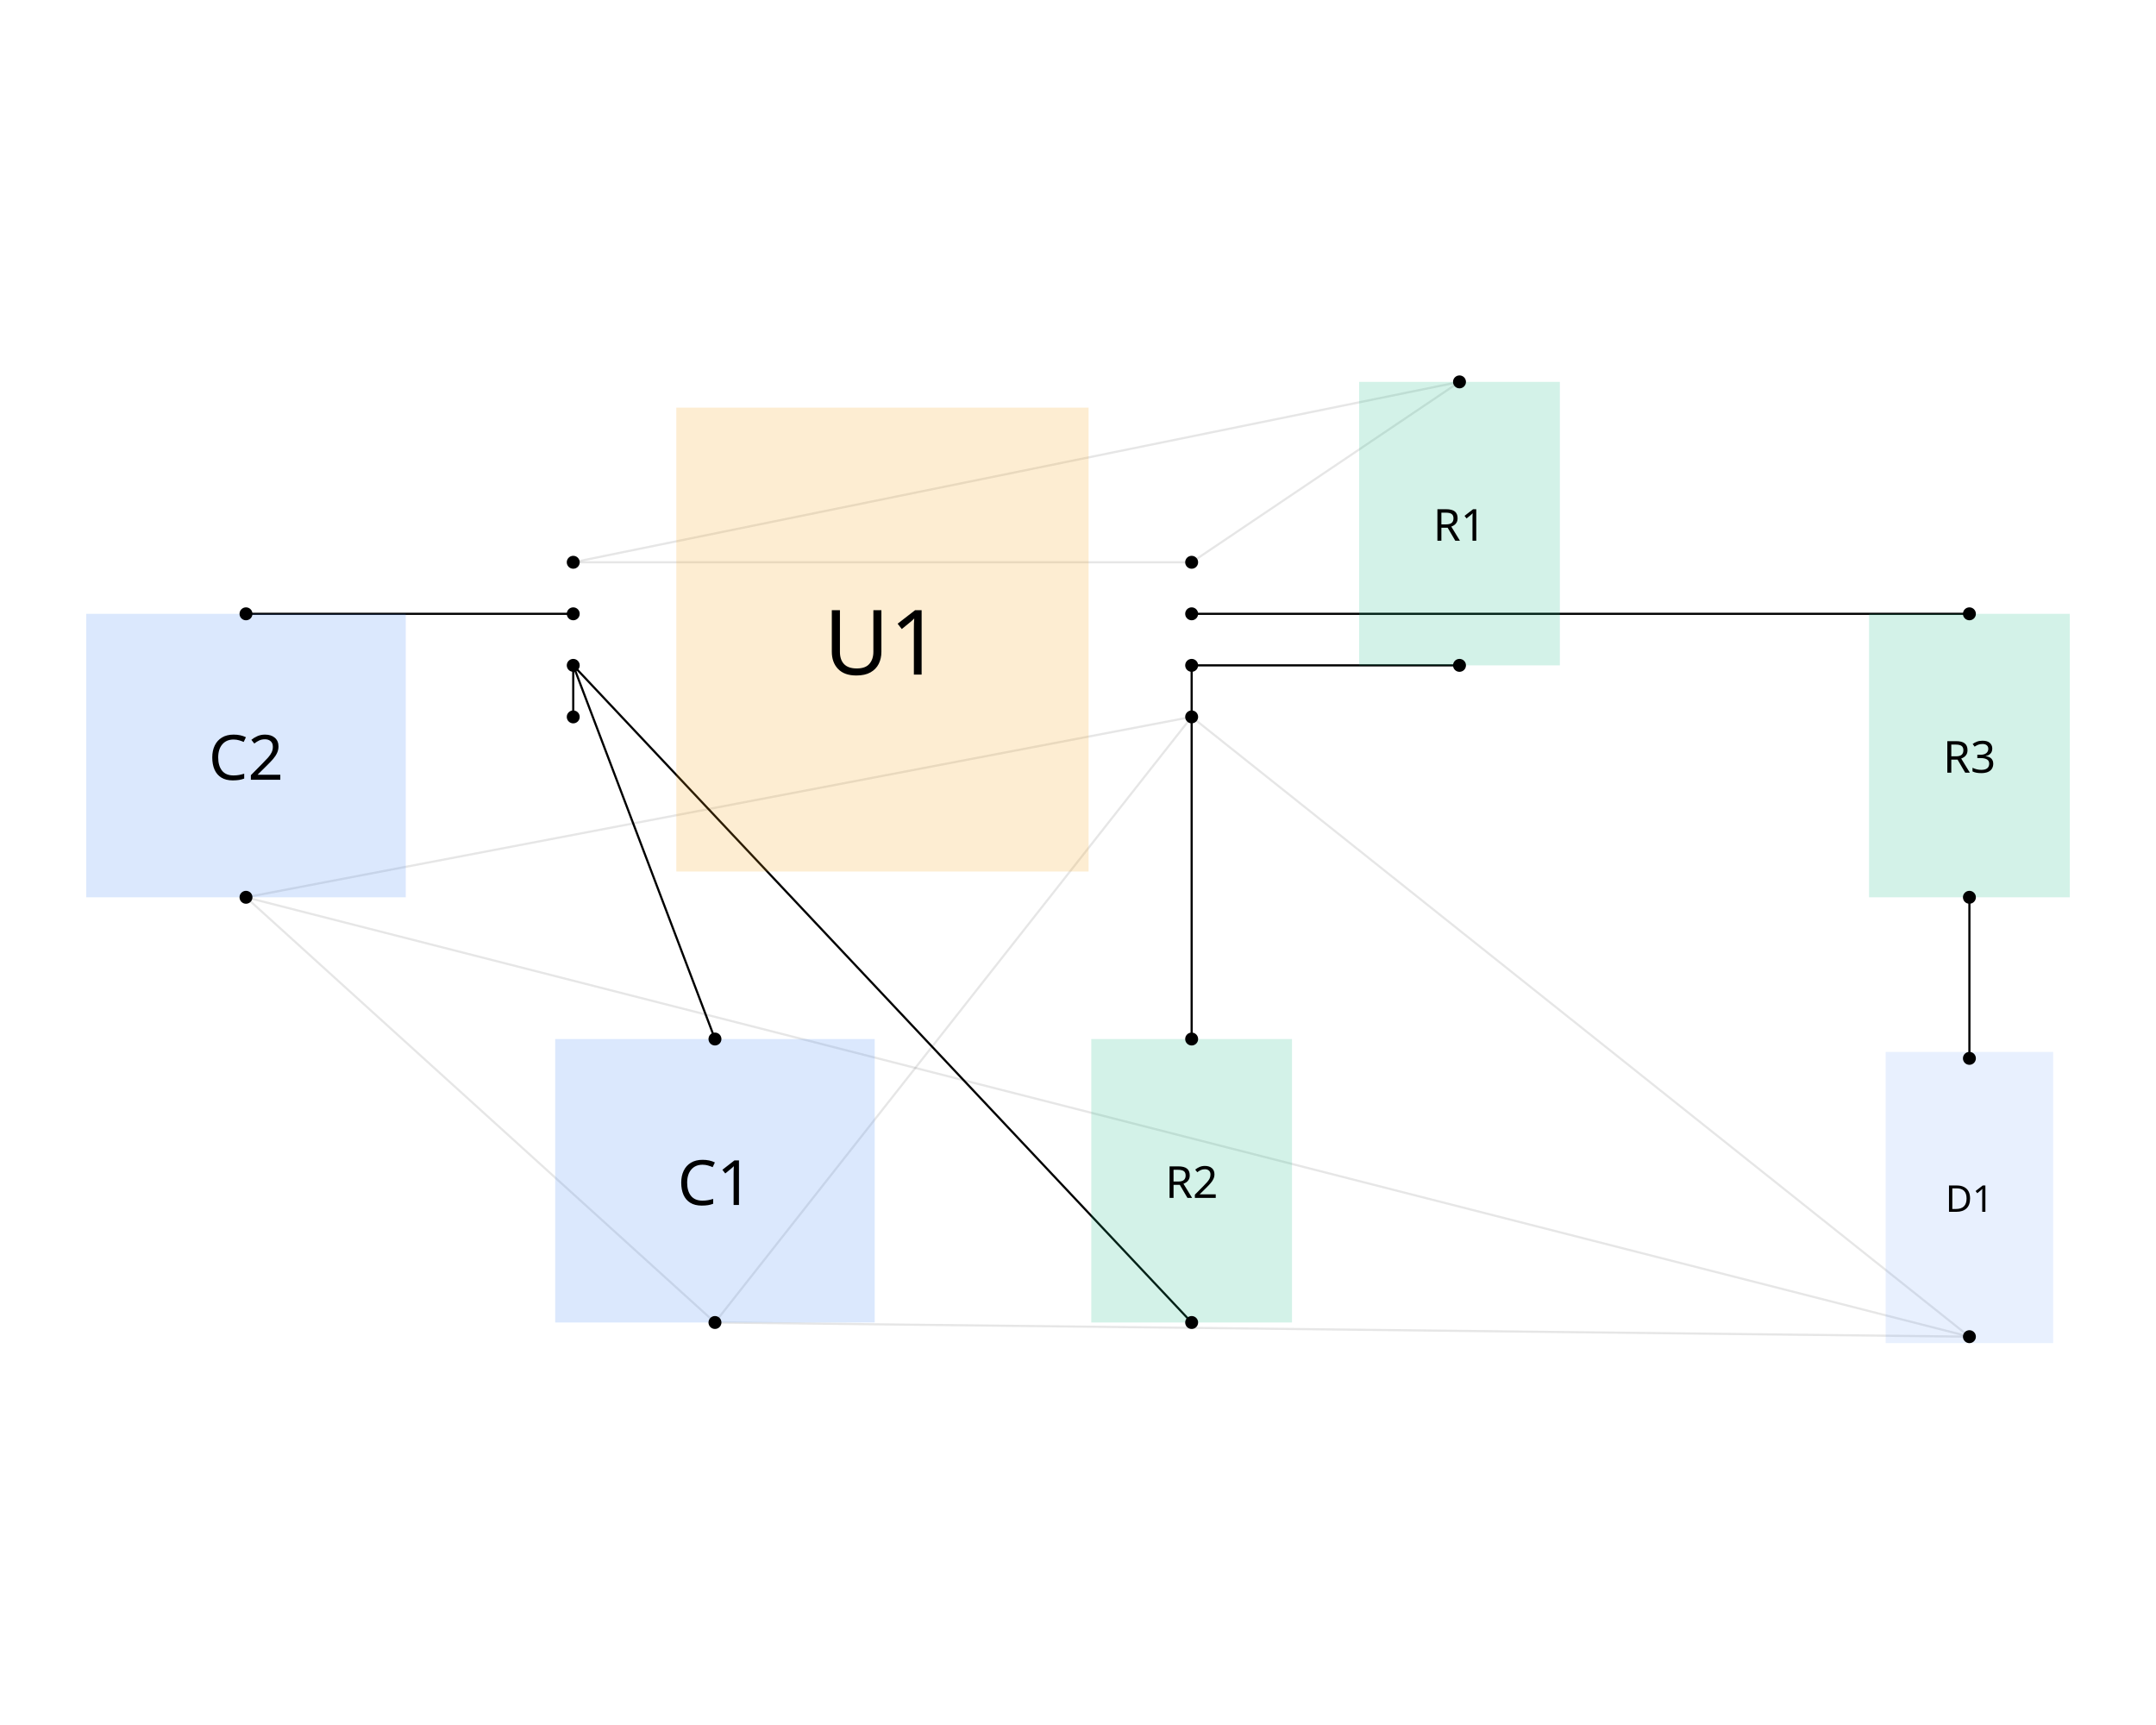
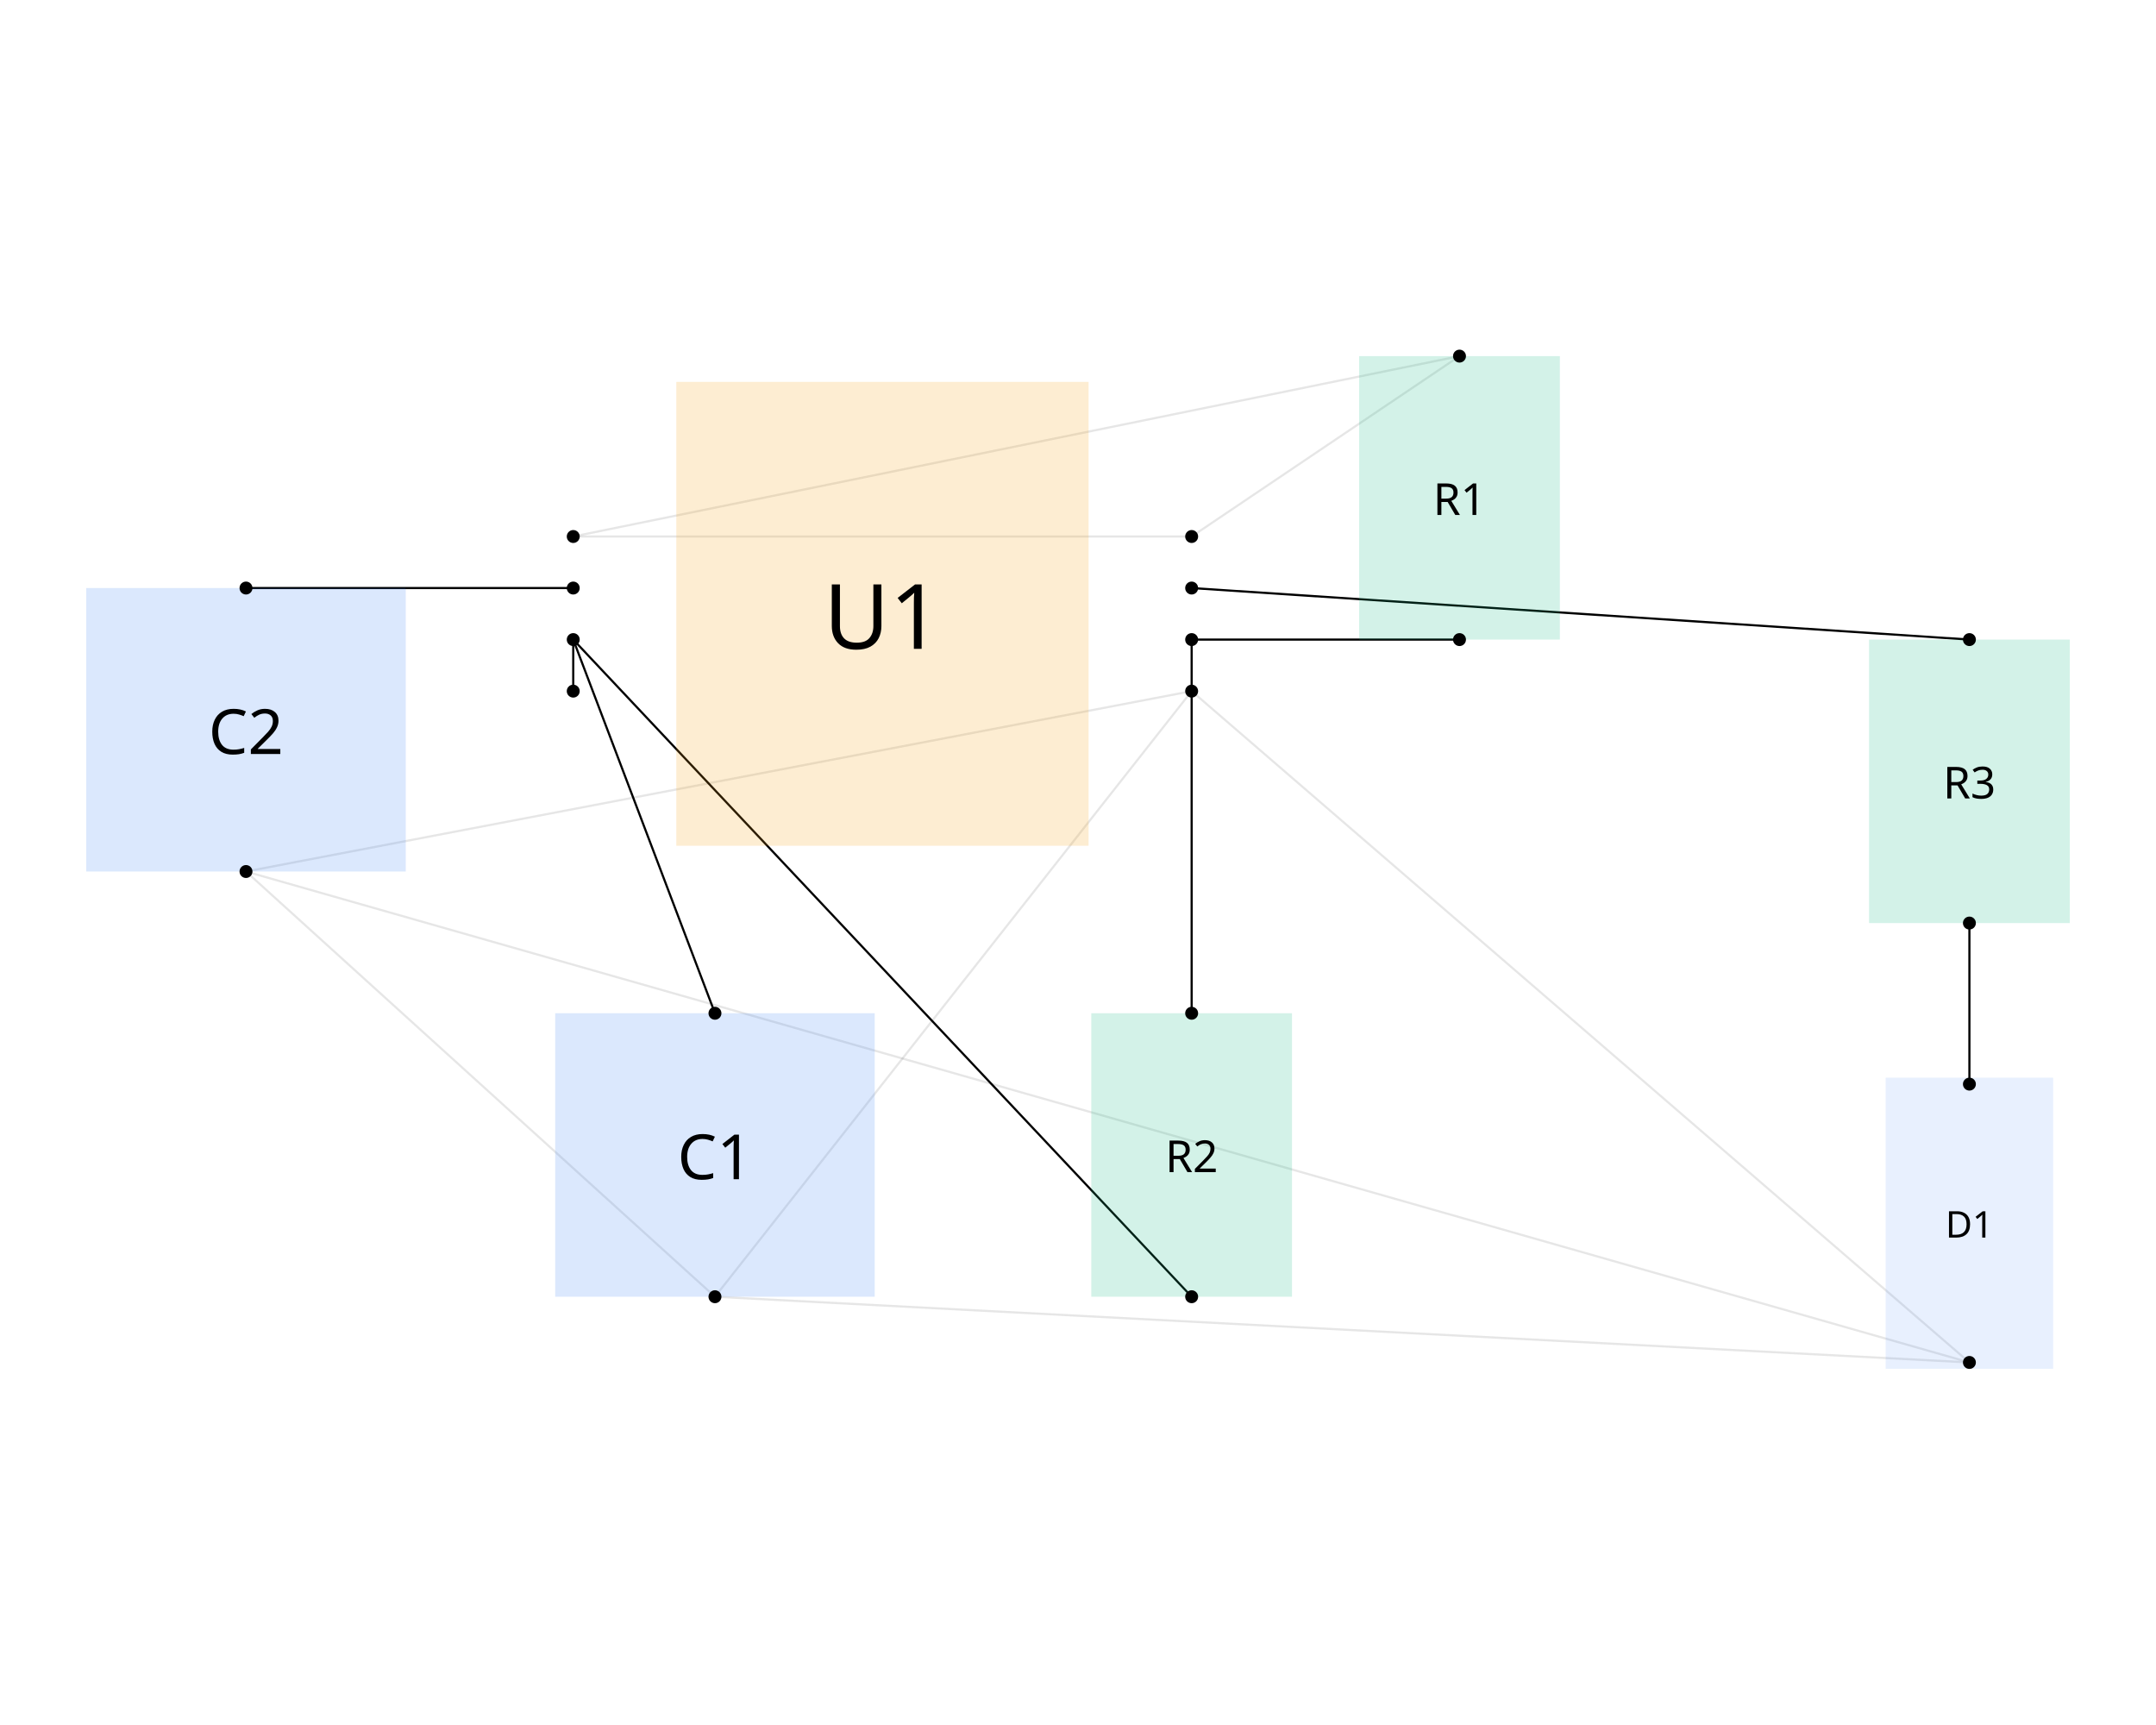
<svg xmlns="http://www.w3.org/2000/svg" width="1000" height="800" viewBox="0 0 1000 800">
  <rect width="100%" height="100%" fill="white" />
  <g>
-     <polyline data-points="1.4305446500000008,0.525 -0.4194553499999998,-1.825" data-type="line" data-label="" points="552.716,332.474 331.615,613.333" fill="none" stroke="rgba(0,0,0,0.1)" stroke-width="1px" />
+     <polyline data-points="1.4305446500000008,0.525 -0.4194553499999998,-1.825" data-type="line" data-label="" points="552.716,320.523 331.615,601.382" fill="none" stroke="rgba(0,0,0,0.1)" stroke-width="1px" />
  </g>
  <g>
-     <polyline data-points="1.4305446500000008,0.525 -2.2394553499999996,-0.17500000000000016" data-type="line" data-label="" points="552.716,332.474 114.099,416.134" fill="none" stroke="rgba(0,0,0,0.1)" stroke-width="1px" />
+     <polyline data-points="1.4305446500000008,0.525 -2.2394553499999996,-0.17500000000000016" data-type="line" data-label="" points="552.716,320.523 114.099,404.183" fill="none" stroke="rgba(0,0,0,0.1)" stroke-width="1px" />
  </g>
  <g>
-     <polyline data-points="1.4305446500000008,0.525 4.448910699999999,-1.8800000000000003" data-type="line" data-label="" points="552.716,332.474 913.455,619.906" fill="none" stroke="rgba(0,0,0,0.1)" stroke-width="1px" />
+     <polyline data-points="1.4305446500000008,0.525 4.448910699999999,-2.08" data-type="line" data-label="" points="552.716,320.523 913.455,631.858" fill="none" stroke="rgba(0,0,0,0.1)" stroke-width="1px" />
  </g>
  <g>
-     <polyline data-points="-0.4194553499999998,-1.825 -2.2394553499999996,-0.17500000000000016" data-type="line" data-label="" points="331.615,613.333 114.099,416.134" fill="none" stroke="rgba(0,0,0,0.1)" stroke-width="1px" />
+     <polyline data-points="-0.4194553499999998,-1.825 -2.2394553499999996,-0.17500000000000016" data-type="line" data-label="" points="331.615,601.382 114.099,404.183" fill="none" stroke="rgba(0,0,0,0.1)" stroke-width="1px" />
  </g>
  <g>
-     <polyline data-points="-0.4194553499999998,-1.825 4.448910699999999,-1.8800000000000003" data-type="line" data-label="" points="331.615,613.333 913.455,619.906" fill="none" stroke="rgba(0,0,0,0.1)" stroke-width="1px" />
+     <polyline data-points="-0.4194553499999998,-1.825 4.448910699999999,-2.08" data-type="line" data-label="" points="331.615,601.382 913.455,631.858" fill="none" stroke="rgba(0,0,0,0.1)" stroke-width="1px" />
  </g>
  <g>
-     <polyline data-points="-2.2394553499999996,-0.17500000000000016 4.448910699999999,-1.8800000000000003" data-type="line" data-label="" points="114.099,416.134 913.455,619.906" fill="none" stroke="rgba(0,0,0,0.1)" stroke-width="1px" />
+     <polyline data-points="-2.2394553499999996,-0.17500000000000016 4.448910699999999,-2.08" data-type="line" data-label="" points="114.099,404.183 913.455,631.858" fill="none" stroke="rgba(0,0,0,0.1)" stroke-width="1px" />
  </g>
  <g>
-     <polyline data-points="-0.9694553499999996,1.125 1.4305446500000008,1.125" data-type="line" data-label="" points="265.882,260.766 552.716,260.766" fill="none" stroke="rgba(0,0,0,0.1)" stroke-width="1px" />
+     <polyline data-points="-0.9694553499999996,1.125 1.4305446500000008,1.125" data-type="line" data-label="" points="265.882,248.814 552.716,248.814" fill="none" stroke="rgba(0,0,0,0.1)" stroke-width="1px" />
  </g>
  <g>
-     <polyline data-points="-0.9694553499999996,1.125 2.47,1.8250000000000004" data-type="line" data-label="" points="265.882,260.766 676.946,177.106" fill="none" stroke="rgba(0,0,0,0.1)" stroke-width="1px" />
+     <polyline data-points="-0.9694553499999996,1.125 2.47,1.8250000000000004" data-type="line" data-label="" points="265.882,248.814 676.946,165.154" fill="none" stroke="rgba(0,0,0,0.1)" stroke-width="1px" />
  </g>
  <g>
-     <polyline data-points="1.4305446500000008,1.125 2.47,1.8250000000000004" data-type="line" data-label="" points="552.716,260.766 676.946,177.106" fill="none" stroke="rgba(0,0,0,0.1)" stroke-width="1px" />
+     <polyline data-points="1.4305446500000008,1.125 2.47,1.8250000000000004" data-type="line" data-label="" points="552.716,248.814 676.946,165.154" fill="none" stroke="rgba(0,0,0,0.1)" stroke-width="1px" />
  </g>
  <g>
-     <polyline data-points="-0.9694553499999996,0.7250000000000001 -0.9694553499999996,0.525" data-type="line" data-label="" points="265.882,308.572 265.882,332.474" fill="none" stroke="black" stroke-width="1px" />
+     <polyline data-points="-0.9694553499999996,0.7250000000000001 -0.9694553499999996,0.525" data-type="line" data-label="" points="265.882,296.62 265.882,320.523" fill="none" stroke="black" stroke-width="1px" />
  </g>
  <g>
-     <polyline data-points="1.4305446500000008,-1.825 -0.9694553499999996,0.7250000000000001" data-type="line" data-label="" points="552.716,613.333 265.882,308.572" fill="none" stroke="black" stroke-width="1px" />
+     <polyline data-points="1.4305446500000008,-1.825 -0.9694553499999996,0.7250000000000001" data-type="line" data-label="" points="552.716,601.382 265.882,296.62" fill="none" stroke="black" stroke-width="1px" />
  </g>
  <g>
-     <polyline data-points="-0.9694553499999996,0.7250000000000001 -0.41945534999999956,-0.7249999999999999" data-type="line" data-label="" points="265.882,308.572 331.615,481.867" fill="none" stroke="black" stroke-width="1px" />
+     <polyline data-points="-0.9694553499999996,0.7250000000000001 -0.41945534999999956,-0.7249999999999999" data-type="line" data-label="" points="265.882,296.62 331.615,469.916" fill="none" stroke="black" stroke-width="1px" />
  </g>
  <g>
-     <polyline data-points="1.4305446500000008,0.925 4.448910699999999,0.9249999999999997" data-type="line" data-label="" points="552.716,284.669 913.455,284.669" fill="none" stroke="black" stroke-width="1px" />
+     <polyline data-points="1.4305446500000008,0.925 4.448910699999999,0.7249999999999996" data-type="line" data-label="" points="552.716,272.717 913.455,296.62" fill="none" stroke="black" stroke-width="1px" />
  </g>
  <g>
-     <polyline data-points="-0.9694553499999996,0.925 -2.2394553499999996,0.9249999999999999" data-type="line" data-label="" points="265.882,284.669 114.099,284.669" fill="none" stroke="black" stroke-width="1px" />
+     <polyline data-points="-0.9694553499999996,0.925 -2.2394553499999996,0.9249999999999999" data-type="line" data-label="" points="265.882,272.717 114.099,272.717" fill="none" stroke="black" stroke-width="1px" />
  </g>
  <g>
-     <polyline data-points="2.47,0.7250000000000003 1.4305446500000008,0.7250000000000001" data-type="line" data-label="" points="676.946,308.572 552.716,308.572" fill="none" stroke="black" stroke-width="1px" />
+     <polyline data-points="2.47,0.7250000000000003 1.4305446500000008,0.7250000000000001" data-type="line" data-label="" points="676.946,296.62 552.716,296.62" fill="none" stroke="black" stroke-width="1px" />
  </g>
  <g>
-     <polyline data-points="1.4305446500000008,0.7250000000000001 1.4305446500000008,-0.7249999999999999" data-type="line" data-label="" points="552.716,308.572 552.716,481.867" fill="none" stroke="black" stroke-width="1px" />
+     <polyline data-points="1.4305446500000008,0.7250000000000001 1.4305446500000008,-0.7249999999999999" data-type="line" data-label="" points="552.716,296.62 552.716,469.916" fill="none" stroke="black" stroke-width="1px" />
  </g>
  <g>
-     <polyline data-points="4.448910699999999,-0.17500000000000038 4.448910699999999,-0.8000000000000003" data-type="line" data-label="" points="913.455,416.134 913.455,490.831" fill="none" stroke="black" stroke-width="1px" />
+     <polyline data-points="4.448910699999999,-0.3750000000000004 4.448910699999999,-1.0000000000000002" data-type="line" data-label="" points="913.455,428.086 913.455,502.782" fill="none" stroke="black" stroke-width="1px" />
  </g>
  <g>
-     <rect data-type="rect" data-label="U1" data-x="0.23054465000000057" data-y="0.8250000000000001" x="313.688" y="189.057" width="191.223" height="215.126" fill="rgba(245, 158, 11, 0.18)" stroke="none" stroke-width="0.008" />
+     <rect data-type="rect" data-label="U1" data-x="0.23054465000000057" data-y="0.8250000000000001" x="313.688" y="177.106" width="191.223" height="215.126" fill="rgba(245, 158, 11, 0.18)" stroke="none" stroke-width="0.008" />
  </g>
  <g>
-     <rect data-type="rect" data-label="R1" data-x="2.47" data-y="1.2750000000000004" x="630.401" y="177.106" width="93.091" height="131.466" fill="rgba(16, 185, 129, 0.18)" stroke="none" stroke-width="0.008" />
+     <rect data-type="rect" data-label="R1" data-x="2.47" data-y="1.2750000000000004" x="630.401" y="165.154" width="93.091" height="131.466" fill="rgba(16, 185, 129, 0.18)" stroke="none" stroke-width="0.008" />
  </g>
  <g>
-     <rect data-type="rect" data-label="R2" data-x="1.4305446500000008" data-y="-1.275" x="506.171" y="481.867" width="93.091" height="131.466" fill="rgba(16, 185, 129, 0.18)" stroke="none" stroke-width="0.008" />
+     <rect data-type="rect" data-label="R2" data-x="1.4305446500000008" data-y="-1.275" x="506.171" y="469.916" width="93.091" height="131.466" fill="rgba(16, 185, 129, 0.18)" stroke="none" stroke-width="0.008" />
  </g>
  <g>
-     <rect data-type="rect" data-label="C1" data-x="-0.41945534999999967" data-y="-1.275" x="257.516" y="481.867" width="148.198" height="131.466" fill="rgba(59, 130, 246, 0.18)" stroke="none" stroke-width="0.008" />
+     <rect data-type="rect" data-label="C1" data-x="-0.41945534999999967" data-y="-1.275" x="257.516" y="469.916" width="148.198" height="131.466" fill="rgba(59, 130, 246, 0.18)" stroke="none" stroke-width="0.008" />
  </g>
  <g>
-     <rect data-type="rect" data-label="C2" data-x="-2.2394553499999996" data-y="0.3749999999999999" x="40" y="284.669" width="148.198" height="131.466" fill="rgba(59, 130, 246, 0.18)" stroke="none" stroke-width="0.008" />
+     <rect data-type="rect" data-label="C2" data-x="-2.2394553499999996" data-y="0.3749999999999999" x="40" y="272.717" width="148.198" height="131.466" fill="rgba(59, 130, 246, 0.18)" stroke="none" stroke-width="0.008" />
  </g>
  <g>
-     <rect data-type="rect" data-label="D1" data-x="4.448910699999999" data-y="-1.3400000000000003" x="874.612" y="487.843" width="77.684" height="135.051" fill="rgba(59, 130, 246, 0.12)" stroke="none" stroke-width="0.008" />
+     <rect data-type="rect" data-label="D1" data-x="4.448910699999999" data-y="-1.5400000000000003" x="874.612" y="499.794" width="77.684" height="135.051" fill="rgba(59, 130, 246, 0.12)" stroke="none" stroke-width="0.008" />
  </g>
  <g>
-     <rect data-type="rect" data-label="R3" data-x="4.448910699999999" data-y="0.37499999999999967" x="866.909" y="284.669" width="93.091" height="131.466" fill="rgba(16, 185, 129, 0.18)" stroke="none" stroke-width="0.008" />
+     <rect data-type="rect" data-label="R3" data-x="4.448910699999999" data-y="0.17499999999999966" x="866.909" y="296.62" width="93.091" height="131.466" fill="rgba(16, 185, 129, 0.18)" stroke="none" stroke-width="0.008" />
  </g>
-   <text data-type="text" data-label="U1" data-x="0.23054465000000057" data-y="0.8250000000000001" x="409.299" y="296.62" fill="black" font-size="41.83" font-family="sans-serif" text-anchor="middle" dominant-baseline="central">U1</text>
-   <text data-type="text" data-label="R1" data-x="2.47" data-y="1.2750000000000004" x="676.946" y="242.839" fill="black" font-size="20.48" font-family="sans-serif" text-anchor="middle" dominant-baseline="central">R1</text>
-   <text data-type="text" data-label="R2" data-x="1.4305446500000008" data-y="-1.275" x="552.716" y="547.6" fill="black" font-size="20.48" font-family="sans-serif" text-anchor="middle" dominant-baseline="central">R2</text>
-   <text data-type="text" data-label="C1" data-x="-0.41945534999999967" data-y="-1.275" x="331.615" y="547.6" fill="black" font-size="28.922" font-family="sans-serif" text-anchor="middle" dominant-baseline="central">C1</text>
-   <text data-type="text" data-label="C2" data-x="-2.2394553499999996" data-y="0.3749999999999999" x="114.099" y="350.402" fill="black" font-size="28.922" font-family="sans-serif" text-anchor="middle" dominant-baseline="central">C2</text>
-   <text data-type="text" data-label="D1" data-x="4.448910699999999" data-y="-1.3400000000000003" x="913.455" y="555.369" fill="black" font-size="17.091" font-family="sans-serif" text-anchor="middle" dominant-baseline="central">D1</text>
-   <text data-type="text" data-label="R3" data-x="4.448910699999999" data-y="0.37499999999999967" x="913.455" y="350.402" fill="black" font-size="20.48" font-family="sans-serif" text-anchor="middle" dominant-baseline="central">R3</text>
+   <text data-type="text" data-label="U1" data-x="0.23054465000000057" data-y="0.8250000000000001" x="409.299" y="284.669" fill="black" font-size="41.83" font-family="sans-serif" text-anchor="middle" dominant-baseline="central">U1</text>
+   <text data-type="text" data-label="R1" data-x="2.47" data-y="1.2750000000000004" x="676.946" y="230.887" fill="black" font-size="20.48" font-family="sans-serif" text-anchor="middle" dominant-baseline="central">R1</text>
+   <text data-type="text" data-label="R2" data-x="1.4305446500000008" data-y="-1.275" x="552.716" y="535.649" fill="black" font-size="20.48" font-family="sans-serif" text-anchor="middle" dominant-baseline="central">R2</text>
+   <text data-type="text" data-label="C1" data-x="-0.41945534999999967" data-y="-1.275" x="331.615" y="535.649" fill="black" font-size="28.922" font-family="sans-serif" text-anchor="middle" dominant-baseline="central">C1</text>
+   <text data-type="text" data-label="C2" data-x="-2.2394553499999996" data-y="0.3749999999999999" x="114.099" y="338.45" fill="black" font-size="28.922" font-family="sans-serif" text-anchor="middle" dominant-baseline="central">C2</text>
+   <text data-type="text" data-label="D1" data-x="4.448910699999999" data-y="-1.5400000000000003" x="913.455" y="567.32" fill="black" font-size="17.091" font-family="sans-serif" text-anchor="middle" dominant-baseline="central">D1</text>
+   <text data-type="text" data-label="R3" data-x="4.448910699999999" data-y="0.17499999999999966" x="913.455" y="362.353" fill="black" font-size="20.48" font-family="sans-serif" text-anchor="middle" dominant-baseline="central">R3</text>
  <g>
-     <circle data-type="point" data-label="U1.1 (unnamedsubcircuitsubcircuit_source_group_0_connectivity_net1)" data-x="1.4305446500000008" data-y="0.525" cx="552.716" cy="332.474" r="3" fill="black" />
+     <circle data-type="point" data-label="U1.1 (unnamedsubcircuitsubcircuit_source_group_0_connectivity_net1)" data-x="1.4305446500000008" data-y="0.525" cx="552.716" cy="320.523" r="3" fill="black" />
  </g>
  <g>
-     <circle data-type="point" data-label="U1.2" data-x="-0.9694553499999996" data-y="0.525" cx="265.882" cy="332.474" r="3" fill="black" />
+     <circle data-type="point" data-label="U1.2" data-x="-0.9694553499999996" data-y="0.525" cx="265.882" cy="320.523" r="3" fill="black" />
  </g>
  <g>
-     <circle data-type="point" data-label="U1.3" data-x="1.4305446500000008" data-y="0.925" cx="552.716" cy="284.669" r="3" fill="black" />
+     <circle data-type="point" data-label="U1.3" data-x="1.4305446500000008" data-y="0.925" cx="552.716" cy="272.717" r="3" fill="black" />
  </g>
  <g>
-     <circle data-type="point" data-label="U1.4 (unnamedsubcircuitsubcircuit_source_group_0_connectivity_net0)" data-x="-0.9694553499999996" data-y="1.125" cx="265.882" cy="260.766" r="3" fill="black" />
+     <circle data-type="point" data-label="U1.4 (unnamedsubcircuitsubcircuit_source_group_0_connectivity_net0)" data-x="-0.9694553499999996" data-y="1.125" cx="265.882" cy="248.814" r="3" fill="black" />
  </g>
  <g>
-     <circle data-type="point" data-label="U1.5" data-x="-0.9694553499999996" data-y="0.925" cx="265.882" cy="284.669" r="3" fill="black" />
+     <circle data-type="point" data-label="U1.5" data-x="-0.9694553499999996" data-y="0.925" cx="265.882" cy="272.717" r="3" fill="black" />
  </g>
  <g>
-     <circle data-type="point" data-label="U1.6" data-x="-0.9694553499999996" data-y="0.7250000000000001" cx="265.882" cy="308.572" r="3" fill="black" />
+     <circle data-type="point" data-label="U1.6" data-x="-0.9694553499999996" data-y="0.7250000000000001" cx="265.882" cy="296.62" r="3" fill="black" />
  </g>
  <g>
-     <circle data-type="point" data-label="U1.7" data-x="1.4305446500000008" data-y="0.7250000000000001" cx="552.716" cy="308.572" r="3" fill="black" />
+     <circle data-type="point" data-label="U1.7" data-x="1.4305446500000008" data-y="0.7250000000000001" cx="552.716" cy="296.62" r="3" fill="black" />
  </g>
  <g>
-     <circle data-type="point" data-label="U1.8 (unnamedsubcircuitsubcircuit_source_group_0_connectivity_net0)" data-x="1.4305446500000008" data-y="1.125" cx="552.716" cy="260.766" r="3" fill="black" />
+     <circle data-type="point" data-label="U1.8 (unnamedsubcircuitsubcircuit_source_group_0_connectivity_net0)" data-x="1.4305446500000008" data-y="1.125" cx="552.716" cy="248.814" r="3" fill="black" />
  </g>
  <g>
-     <circle data-type="point" data-label="R1.1 (unnamedsubcircuitsubcircuit_source_group_0_connectivity_net0)" data-x="2.47" data-y="1.8250000000000004" cx="676.946" cy="177.106" r="3" fill="black" />
+     <circle data-type="point" data-label="R1.1 (unnamedsubcircuitsubcircuit_source_group_0_connectivity_net0)" data-x="2.47" data-y="1.8250000000000004" cx="676.946" cy="165.154" r="3" fill="black" />
  </g>
  <g>
-     <circle data-type="point" data-label="R1.2" data-x="2.47" data-y="0.7250000000000003" cx="676.946" cy="308.572" r="3" fill="black" />
+     <circle data-type="point" data-label="R1.2" data-x="2.47" data-y="0.7250000000000003" cx="676.946" cy="296.62" r="3" fill="black" />
  </g>
  <g>
-     <circle data-type="point" data-label="R2.1" data-x="1.4305446500000008" data-y="-0.7249999999999999" cx="552.716" cy="481.867" r="3" fill="black" />
+     <circle data-type="point" data-label="R2.1" data-x="1.4305446500000008" data-y="-0.7249999999999999" cx="552.716" cy="469.916" r="3" fill="black" />
  </g>
  <g>
-     <circle data-type="point" data-label="R2.2" data-x="1.4305446500000008" data-y="-1.825" cx="552.716" cy="613.333" r="3" fill="black" />
+     <circle data-type="point" data-label="R2.2" data-x="1.4305446500000008" data-y="-1.825" cx="552.716" cy="601.382" r="3" fill="black" />
  </g>
  <g>
-     <circle data-type="point" data-label="C1.1" data-x="-0.41945534999999956" data-y="-0.7249999999999999" cx="331.615" cy="481.867" r="3" fill="black" />
+     <circle data-type="point" data-label="C1.1" data-x="-0.41945534999999956" data-y="-0.7249999999999999" cx="331.615" cy="469.916" r="3" fill="black" />
  </g>
  <g>
-     <circle data-type="point" data-label="C1.2 (unnamedsubcircuitsubcircuit_source_group_0_connectivity_net1)" data-x="-0.4194553499999998" data-y="-1.825" cx="331.615" cy="613.333" r="3" fill="black" />
+     <circle data-type="point" data-label="C1.2 (unnamedsubcircuitsubcircuit_source_group_0_connectivity_net1)" data-x="-0.4194553499999998" data-y="-1.825" cx="331.615" cy="601.382" r="3" fill="black" />
  </g>
  <g>
-     <circle data-type="point" data-label="C2.1" data-x="-2.2394553499999996" data-y="0.9249999999999999" cx="114.099" cy="284.669" r="3" fill="black" />
+     <circle data-type="point" data-label="C2.1" data-x="-2.2394553499999996" data-y="0.9249999999999999" cx="114.099" cy="272.717" r="3" fill="black" />
  </g>
  <g>
-     <circle data-type="point" data-label="C2.2 (unnamedsubcircuitsubcircuit_source_group_0_connectivity_net1)" data-x="-2.2394553499999996" data-y="-0.17500000000000016" cx="114.099" cy="416.134" r="3" fill="black" />
+     <circle data-type="point" data-label="C2.2 (unnamedsubcircuitsubcircuit_source_group_0_connectivity_net1)" data-x="-2.2394553499999996" data-y="-0.17500000000000016" cx="114.099" cy="404.183" r="3" fill="black" />
  </g>
  <g>
-     <circle data-type="point" data-label="D1.1" data-x="4.448910699999999" data-y="-0.8000000000000003" cx="913.455" cy="490.831" r="3" fill="black" />
+     <circle data-type="point" data-label="D1.1" data-x="4.448910699999999" data-y="-1.0000000000000002" cx="913.455" cy="502.782" r="3" fill="black" />
  </g>
  <g>
-     <circle data-type="point" data-label="D1.2 (unnamedsubcircuitsubcircuit_source_group_0_connectivity_net1)" data-x="4.448910699999999" data-y="-1.8800000000000003" cx="913.455" cy="619.906" r="3" fill="black" />
+     <circle data-type="point" data-label="D1.2 (unnamedsubcircuitsubcircuit_source_group_0_connectivity_net1)" data-x="4.448910699999999" data-y="-2.08" cx="913.455" cy="631.858" r="3" fill="black" />
  </g>
  <g>
-     <circle data-type="point" data-label="R3.1" data-x="4.448910699999999" data-y="0.9249999999999997" cx="913.455" cy="284.669" r="3" fill="black" />
+     <circle data-type="point" data-label="R3.1" data-x="4.448910699999999" data-y="0.7249999999999996" cx="913.455" cy="296.62" r="3" fill="black" />
  </g>
  <g>
-     <circle data-type="point" data-label="R3.2" data-x="4.448910699999999" data-y="-0.17500000000000038" cx="913.455" cy="416.134" r="3" fill="black" />
+     <circle data-type="point" data-label="R3.2" data-x="4.448910699999999" data-y="-0.3750000000000004" cx="913.455" cy="428.086" r="3" fill="black" />
  </g>
  <g id="crosshair" style="display: none">
    <line id="crosshair-h" y1="0" y2="800" stroke="#666" stroke-width="0.5" />
    <line id="crosshair-v" x1="0" x2="1000" stroke="#666" stroke-width="0.5" />
    <text id="coordinates" font-family="monospace" font-size="12" fill="#666" />
  </g>
</svg>
